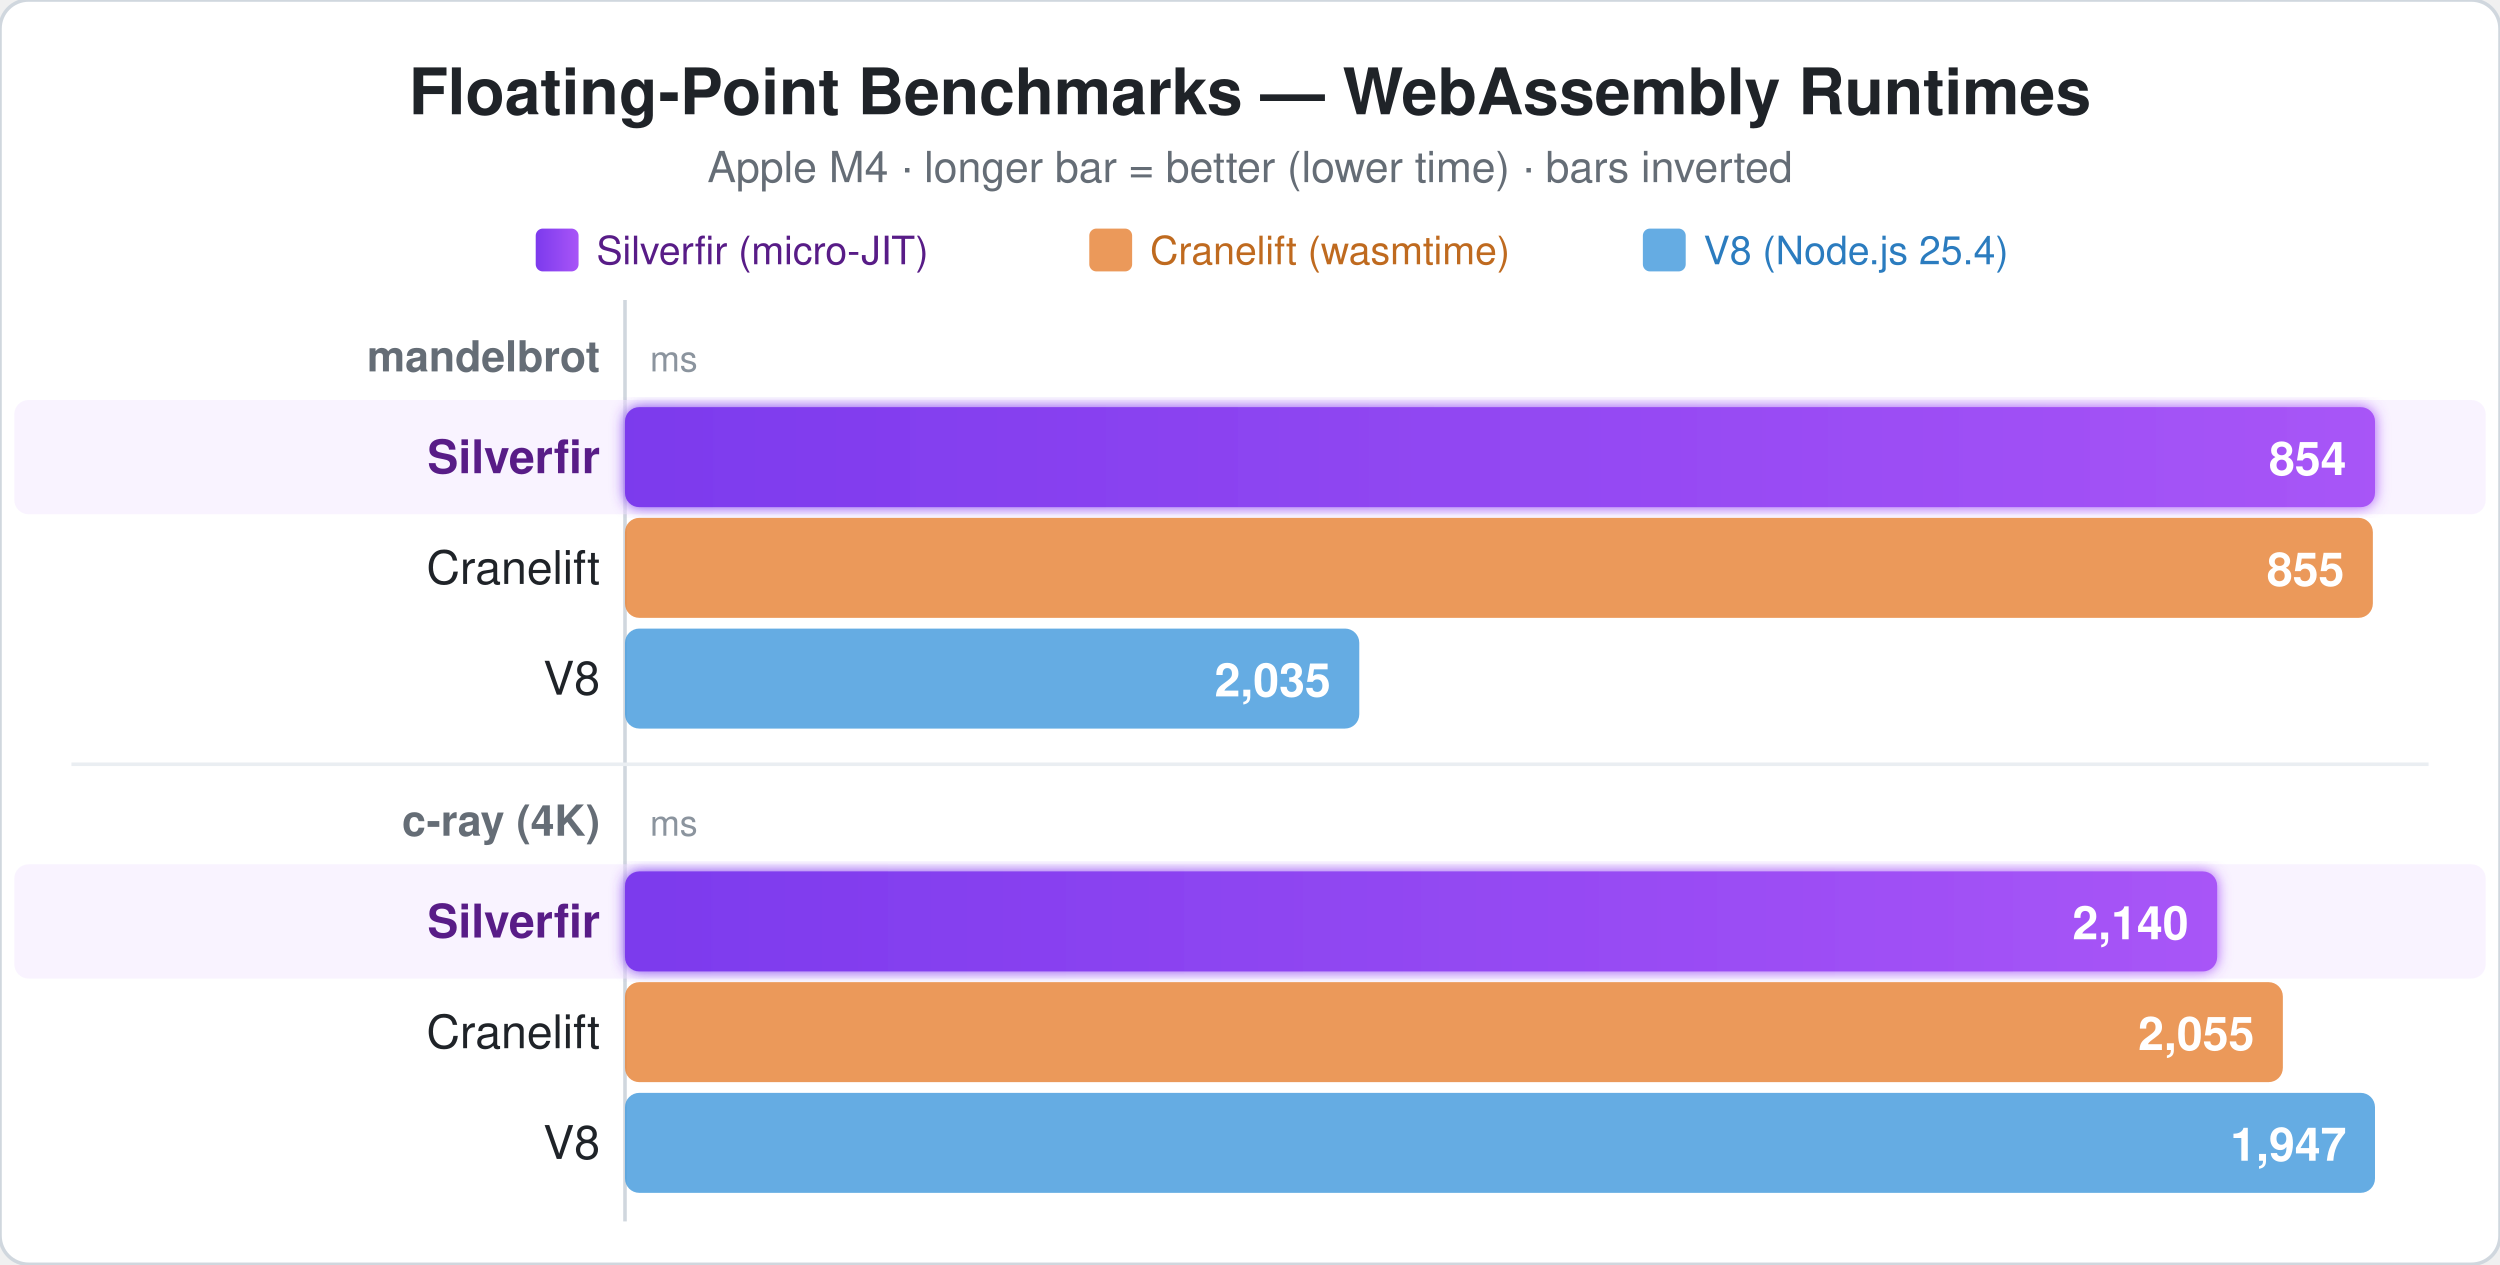
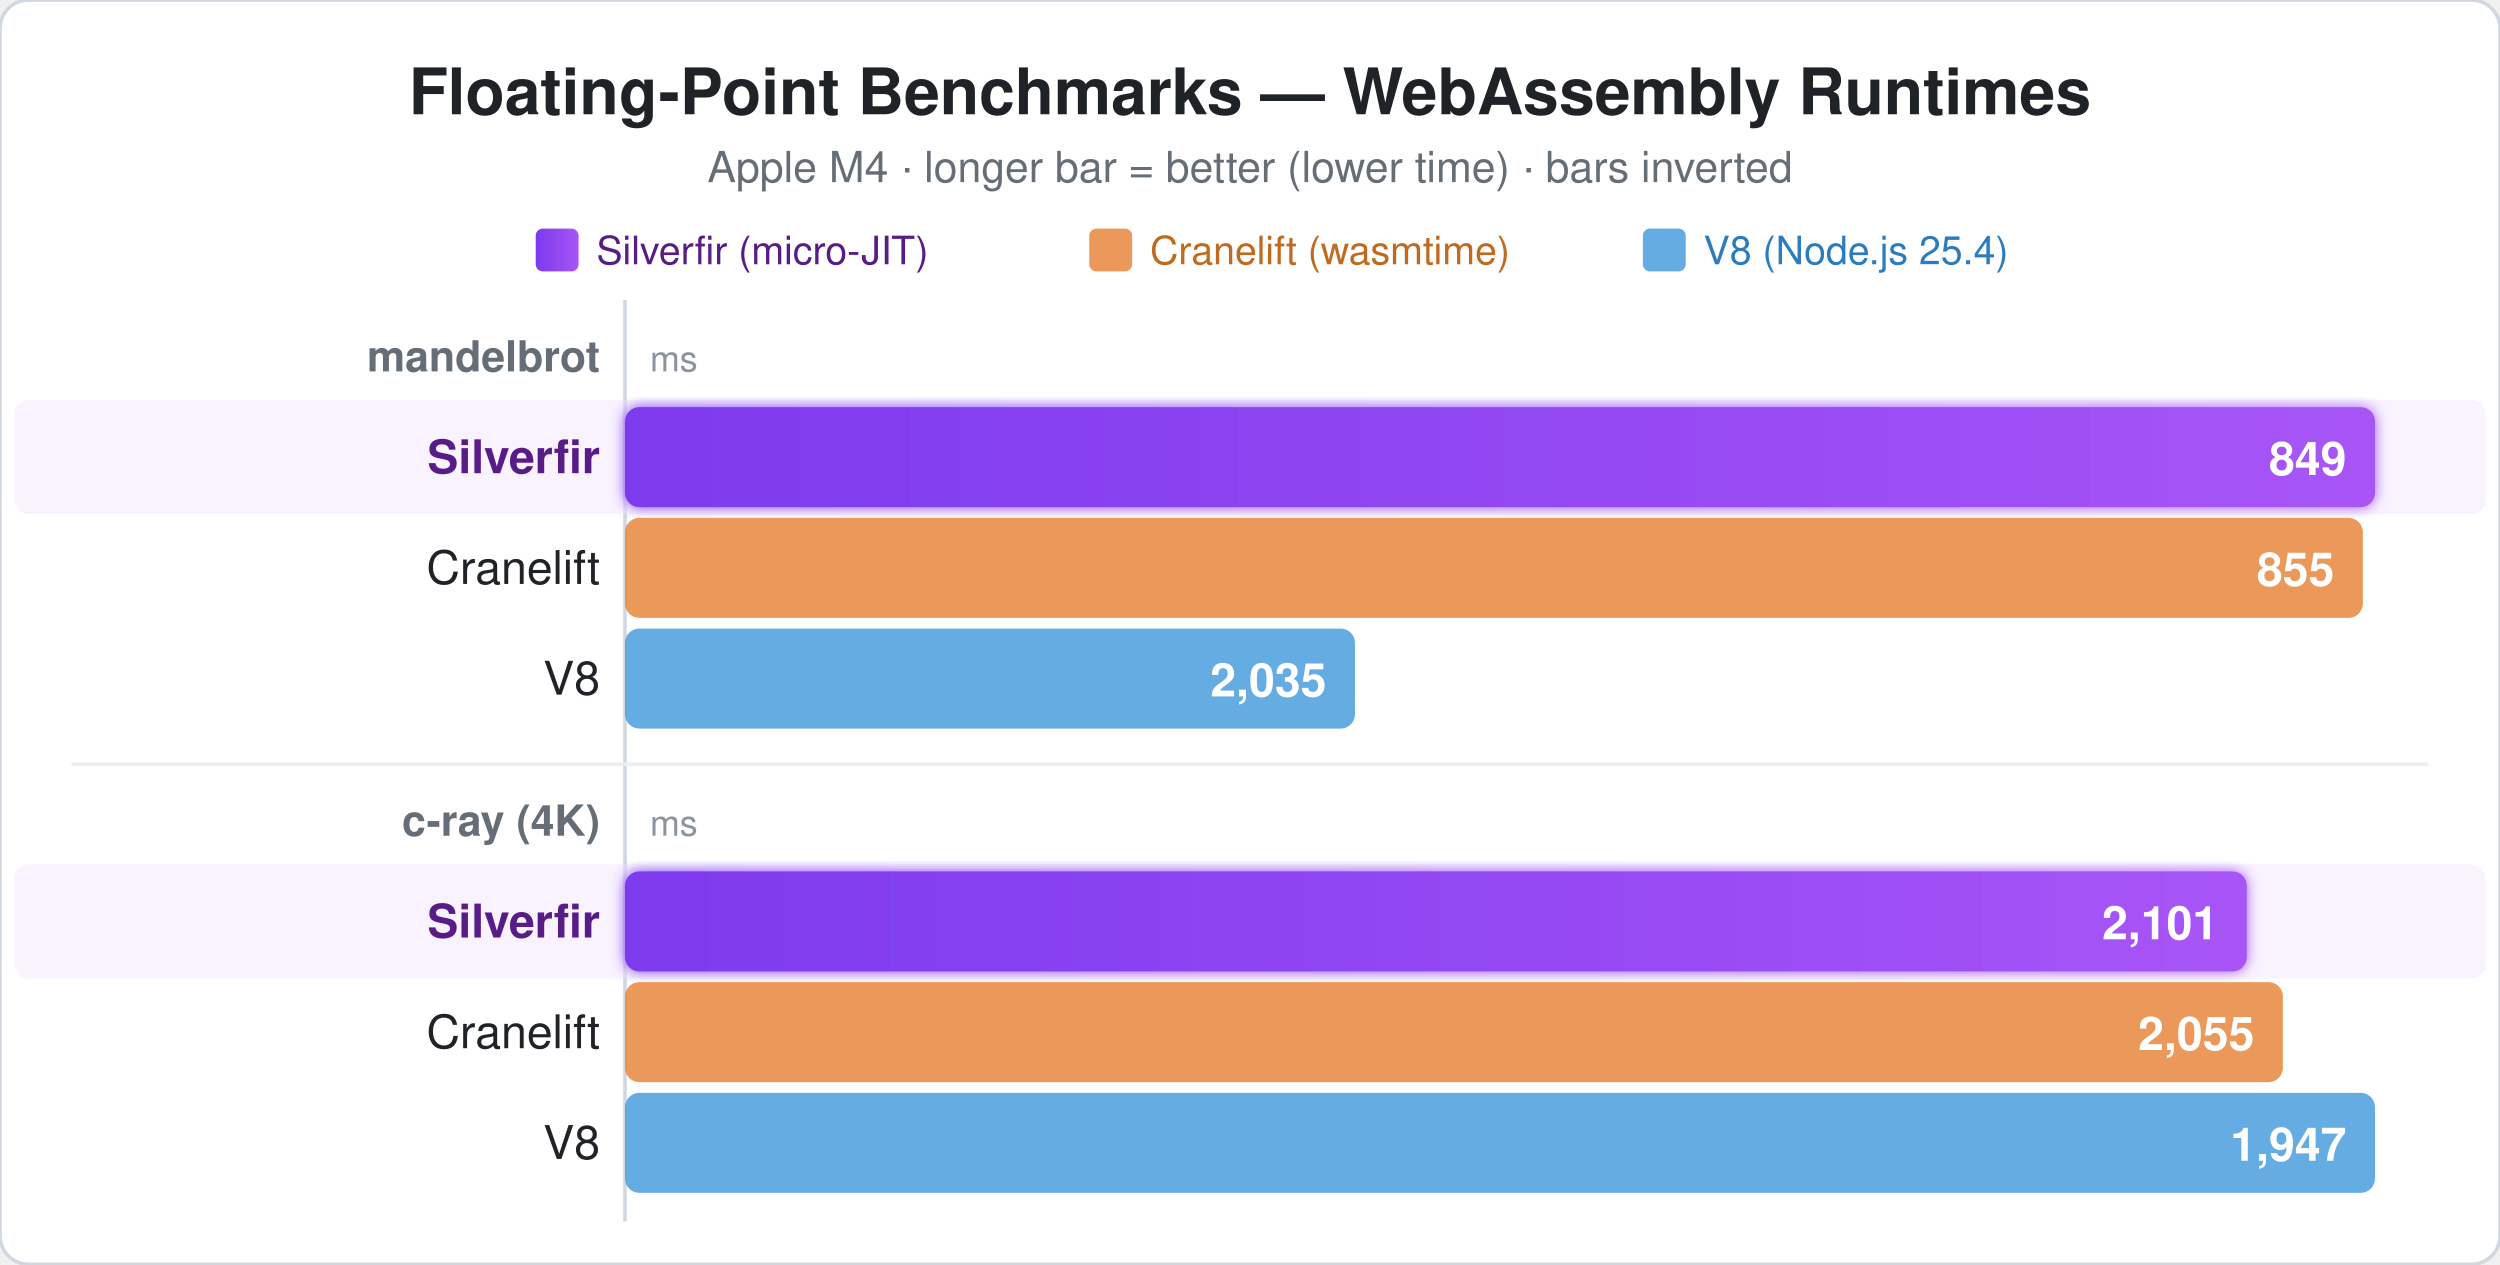
<svg xmlns="http://www.w3.org/2000/svg" role="img" viewBox="0 0 700 354" width="700" height="354">
  <defs>
    <linearGradient id="hlGrad" x1="0" y1="0" x2="1" y2="0">
      <stop offset="0%" stop-color="#7c3aed" />
      <stop offset="100%" stop-color="#a855f7" />
    </linearGradient>
    <filter id="glow">
      <feGaussianBlur stdDeviation="2" result="blur" />
      <feMerge>
        <feMergeNode in="blur" />
        <feMergeNode in="SourceGraphic" />
      </feMerge>
    </filter>
  </defs>
  <rect width="700" height="354" rx="8" ry="8" fill="#ffffff" stroke="#d0d7de" stroke-width="1" />
  <text x="350.0" y="32" text-anchor="middle" fill="#1f2328" font-family="Segoe UI,Helvetica,Arial,sans-serif" font-size="18" font-weight="600">Floating-Point Benchmarks — WebAssembly Runtimes</text>
  <text x="350.0" y="51" text-anchor="middle" fill="#656d76" font-family="Segoe UI,Helvetica,Arial,sans-serif" font-size="12">Apple M4  ·  longer bar = better (lower time)  ·  bars inverted</text>
  <rect x="150.0" y="64" width="12" height="12" rx="2" fill="url(#hlGrad)" />
  <text x="167.0" y="74" fill="#581c87" font-family="Segoe UI,Helvetica,Arial,sans-serif" font-size="11">Silverfir (micro-JIT)</text>
  <rect x="305.0" y="64" width="12" height="12" rx="2" fill="#e8873d" opacity="0.85" />
  <text x="322.0" y="74" fill="#bf6a1f" font-family="Segoe UI,Helvetica,Arial,sans-serif" font-size="11">Cranelift (wasmtime)</text>
  <rect x="460.0" y="64" width="12" height="12" rx="2" fill="#4a9ede" opacity="0.85" />
  <text x="477.0" y="74" fill="#2b7cbf" font-family="Segoe UI,Helvetica,Arial,sans-serif" font-size="11">V8 (Node.js 25.4)</text>
  <line x1="175" y1="84" x2="175" y2="342" stroke="#d0d7de" stroke-width="1" />
  <text x="168" y="104.0" text-anchor="end" fill="#656d76" font-family="Segoe UI,Helvetica,Arial,sans-serif" font-size="12" font-weight="600">mandelbrot</text>
  <text x="182" y="104.0" fill="#8b949e" font-family="Segoe UI,Helvetica,Arial,sans-serif" font-size="10">ms</text>
  <rect x="4" y="112" width="692" height="32" rx="4" fill="#f3e8ff" opacity="0.5" />
  <text x="168" y="132.5" text-anchor="end" fill="#581c87" font-family="Segoe UI,Helvetica,Arial,sans-serif" font-size="13" font-weight="700">Silverfir</text>
  <rect x="175" y="114" width="490.0" height="28" rx="4" fill="url(#hlGrad)" filter="url(#glow)">
    <animate attributeName="width" from="0" to="490.0" dur="0.35s" fill="freeze" />
  </rect>
-   <text x="657.0" y="133.0" text-anchor="end" fill="#ffffff" font-family="Segoe UI,Helvetica,Arial,sans-serif" font-size="13" font-weight="700">854</text>
+   <text x="657.0" y="133.0" text-anchor="end" fill="#ffffff" font-family="Segoe UI,Helvetica,Arial,sans-serif" font-size="13" font-weight="700">849</text>
  <text x="168" y="163.5" text-anchor="end" fill="#1f2328" font-family="Segoe UI,Helvetica,Arial,sans-serif" font-size="13" font-weight="400">Cranelift</text>
-   <rect x="175" y="145" width="489.4" height="28" rx="4" fill="#e8873d" opacity="0.85">
-     <animate attributeName="width" from="0" to="489.4" dur="0.39s" fill="freeze" />
+   <rect x="175" y="145" width="486.6" height="28" rx="4" fill="#e8873d" opacity="0.85">
+     <animate attributeName="width" from="0" to="486.6" dur="0.39s" fill="freeze" />
  </rect>
-   <text x="656.4" y="164.0" text-anchor="end" fill="#ffffff" font-family="Segoe UI,Helvetica,Arial,sans-serif" font-size="13" font-weight="700">855</text>
+   <text x="653.6" y="164.0" text-anchor="end" fill="#ffffff" font-family="Segoe UI,Helvetica,Arial,sans-serif" font-size="13" font-weight="700">855</text>
  <text x="168" y="194.5" text-anchor="end" fill="#1f2328" font-family="Segoe UI,Helvetica,Arial,sans-serif" font-size="13" font-weight="400">V8</text>
-   <rect x="175" y="176" width="205.6" height="28" rx="4" fill="#4a9ede" opacity="0.85">
-     <animate attributeName="width" from="0" to="205.6" dur="0.43s" fill="freeze" />
+   <rect x="175" y="176" width="204.4" height="28" rx="4" fill="#4a9ede" opacity="0.85">
+     <animate attributeName="width" from="0" to="204.4" dur="0.43s" fill="freeze" />
  </rect>
-   <text x="372.6" y="195.0" text-anchor="end" fill="#ffffff" font-family="Segoe UI,Helvetica,Arial,sans-serif" font-size="13" font-weight="700">2,035</text>
+   <text x="371.4" y="195.0" text-anchor="end" fill="#ffffff" font-family="Segoe UI,Helvetica,Arial,sans-serif" font-size="13" font-weight="700">2,035</text>
  <line x1="20" y1="214" x2="680" y2="214" stroke="#eaeef2" stroke-width="1" />
  <text x="168" y="234.0" text-anchor="end" fill="#656d76" font-family="Segoe UI,Helvetica,Arial,sans-serif" font-size="12" font-weight="600">c-ray (4K)</text>
  <text x="182" y="234.0" fill="#8b949e" font-family="Segoe UI,Helvetica,Arial,sans-serif" font-size="10">ms</text>
  <rect x="4" y="242" width="692" height="32" rx="4" fill="#f3e8ff" opacity="0.5" />
  <text x="168" y="262.5" text-anchor="end" fill="#581c87" font-family="Segoe UI,Helvetica,Arial,sans-serif" font-size="13" font-weight="700">Silverfir</text>
-   <rect x="175" y="244" width="445.8" height="28" rx="4" fill="url(#hlGrad)" filter="url(#glow)">
-     <animate attributeName="width" from="0" to="445.8" dur="0.39s" fill="freeze" />
+   <rect x="175" y="244" width="454.1" height="28" rx="4" fill="url(#hlGrad)" filter="url(#glow)">
+     <animate attributeName="width" from="0" to="454.1" dur="0.39s" fill="freeze" />
  </rect>
-   <text x="612.8" y="263.0" text-anchor="end" fill="#ffffff" font-family="Segoe UI,Helvetica,Arial,sans-serif" font-size="13" font-weight="700">2,140</text>
+   <text x="621.1" y="263.0" text-anchor="end" fill="#ffffff" font-family="Segoe UI,Helvetica,Arial,sans-serif" font-size="13" font-weight="700">2,101</text>
  <text x="168" y="293.5" text-anchor="end" fill="#1f2328" font-family="Segoe UI,Helvetica,Arial,sans-serif" font-size="13" font-weight="400">Cranelift</text>
  <rect x="175" y="275" width="464.2" height="28" rx="4" fill="#e8873d" opacity="0.85">
    <animate attributeName="width" from="0" to="464.2" dur="0.43s" fill="freeze" />
  </rect>
  <text x="631.2" y="294.0" text-anchor="end" fill="#ffffff" font-family="Segoe UI,Helvetica,Arial,sans-serif" font-size="13" font-weight="700">2,055</text>
  <text x="168" y="324.5" text-anchor="end" fill="#1f2328" font-family="Segoe UI,Helvetica,Arial,sans-serif" font-size="13" font-weight="400">V8</text>
  <rect x="175" y="306" width="490.0" height="28" rx="4" fill="#4a9ede" opacity="0.85">
    <animate attributeName="width" from="0" to="490.0" dur="0.47s" fill="freeze" />
  </rect>
  <text x="657.0" y="325.0" text-anchor="end" fill="#ffffff" font-family="Segoe UI,Helvetica,Arial,sans-serif" font-size="13" font-weight="700">1,947</text>
</svg>
